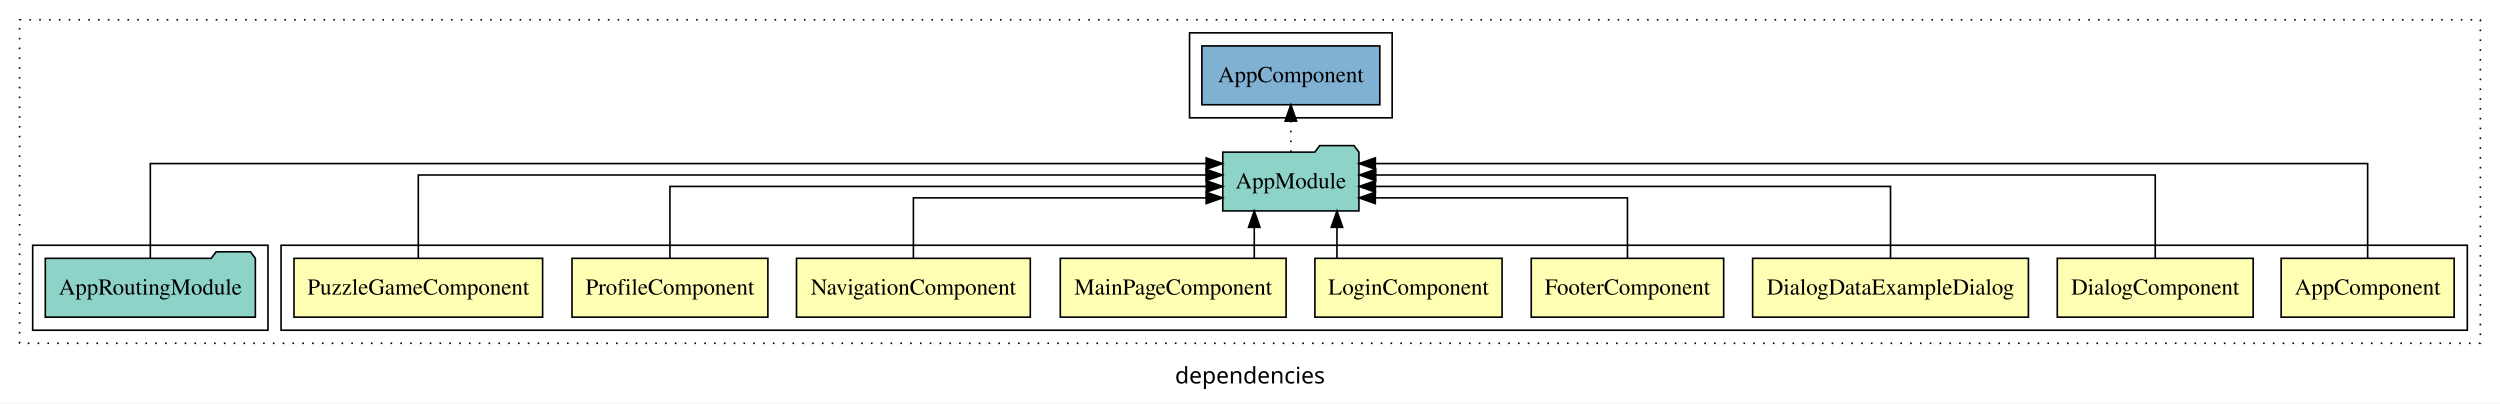
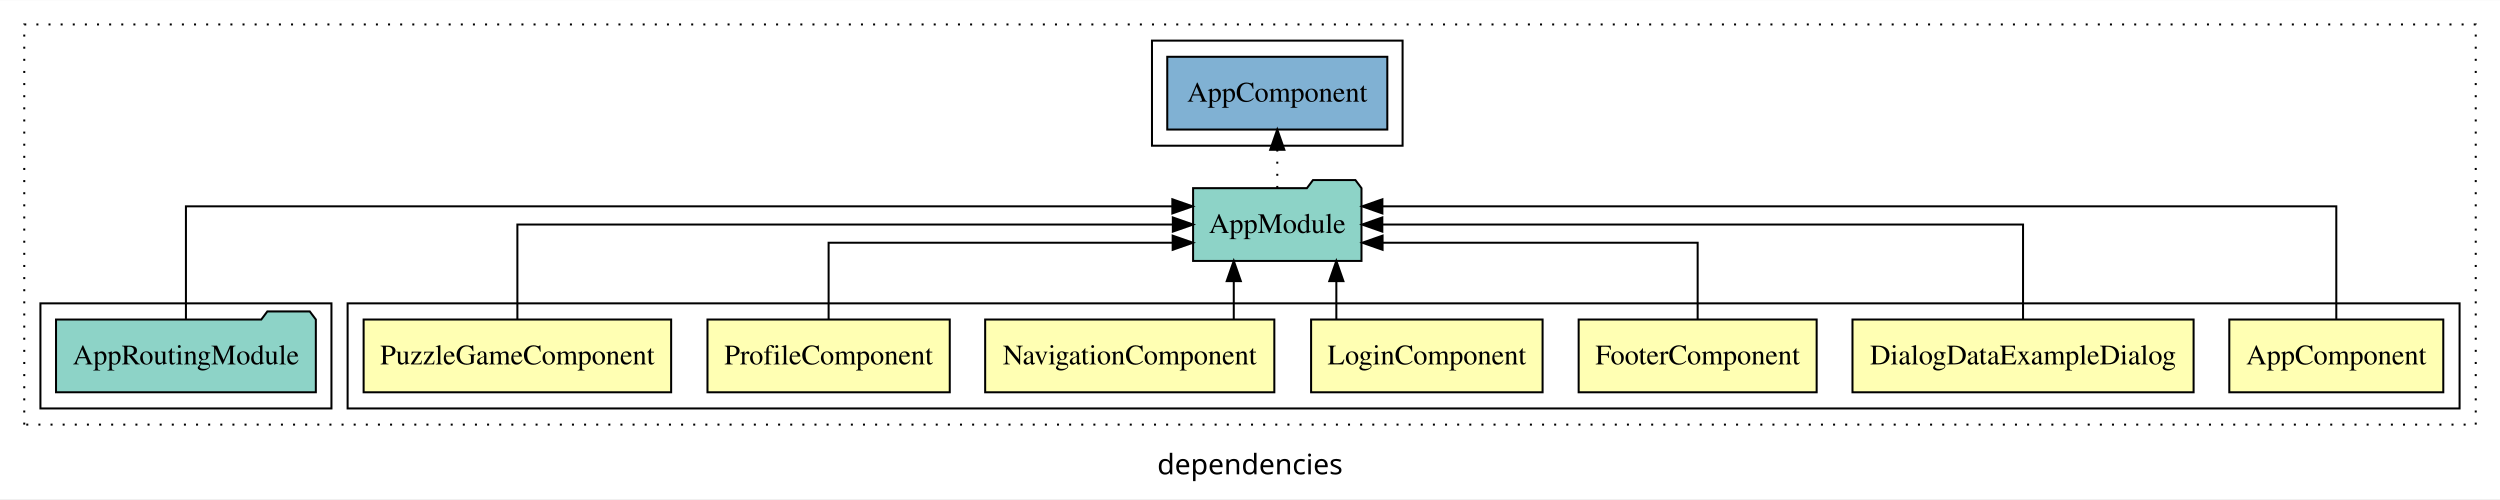
- <svg xmlns="http://www.w3.org/2000/svg" width="1530pt" height="247pt" viewBox="0.00 0.00 1530.00 246.80">
+ <svg xmlns="http://www.w3.org/2000/svg" width="1237pt" height="247pt" viewBox="0.00 0.00 1237.00 246.80">
  <g id="graph0" class="graph" transform="scale(1 1) rotate(0) translate(4 242.8)">
-     <polygon fill="white" stroke="transparent" points="-4,4 -4,-242.8 1526,-242.8 1526,4 -4,4" />
-     <text text-anchor="middle" x="761" y="-8.2" font-family="sans-serif" font-size="14.00">dependencies</text>
+     <polygon fill="white" stroke="transparent" points="-4,4 -4,-242.8 1233,-242.8 1233,4 -4,4" />
+     <text text-anchor="middle" x="614.5" y="-8.2" font-family="sans-serif" font-size="14.00">dependencies</text>
    <g id="clust1" class="cluster">
-       <polygon fill="none" stroke="black" stroke-dasharray="1,5" points="8,-32.8 8,-230.8 1514,-230.8 1514,-32.8 8,-32.8" />
+       <polygon fill="none" stroke="black" stroke-dasharray="1,5" points="8,-32.8 8,-230.8 1221,-230.8 1221,-32.8 8,-32.8" />
    </g>
    <g id="clust2" class="cluster">
-       <polygon fill="none" stroke="black" points="168,-40.8 168,-92.8 1506,-92.8 1506,-40.8 168,-40.8" />
+       <polygon fill="none" stroke="black" points="168,-40.8 168,-92.8 1213,-92.8 1213,-40.8 168,-40.8" />
+     </g>
+     <g id="clust10" class="cluster">
+       <polygon fill="none" stroke="black" points="16,-40.8 16,-92.8 160,-92.8 160,-40.8 16,-40.8" />
    </g>
    <g id="clust12" class="cluster">
-       <polygon fill="none" stroke="black" points="16,-40.8 16,-92.8 160,-92.8 160,-40.8 16,-40.8" />
-     </g>
-     <g id="clust14" class="cluster">
-       <polygon fill="none" stroke="black" points="724,-170.8 724,-222.8 848,-222.8 848,-170.8 724,-170.8" />
+       <polygon fill="none" stroke="black" points="566,-170.8 566,-222.8 690,-222.8 690,-170.8 566,-170.8" />
    </g>
    <g id="node1" class="node">
-       <polygon fill="#ffffb3" stroke="black" points="1497.94,-84.8 1392.06,-84.8 1392.06,-48.8 1497.94,-48.8 1497.94,-84.8" />
-       <text text-anchor="middle" x="1445" y="-62.6" font-family="Times,serif" font-size="14.00">AppComponent</text>
+       <polygon fill="#ffffb3" stroke="black" points="1204.94,-84.8 1099.06,-84.8 1099.06,-48.8 1204.94,-48.8 1204.94,-84.8" />
+       <text text-anchor="middle" x="1152" y="-62.6" font-family="Times,serif" font-size="14.00">AppComponent</text>
    </g>
-     <g id="node10" class="node">
-       <polygon fill="#8dd3c7" stroke="black" points="827.66,-149.8 824.66,-153.8 803.66,-153.8 800.66,-149.8 744.34,-149.8 744.34,-113.8 827.66,-113.8 827.66,-149.8" />
-       <text text-anchor="middle" x="786" y="-127.6" font-family="Times,serif" font-size="14.00">AppModule</text>
+     <g id="node8" class="node">
+       <polygon fill="#8dd3c7" stroke="black" points="669.66,-149.8 666.66,-153.8 645.66,-153.8 642.66,-149.8 586.34,-149.8 586.34,-113.8 669.66,-113.8 669.66,-149.8" />
+       <text text-anchor="middle" x="628" y="-127.6" font-family="Times,serif" font-size="14.00">AppModule</text>
    </g>
    <g id="edge1" class="edge">
-       <path fill="none" stroke="black" d="M1445,-84.81C1445,-107.29 1445,-142.8 1445,-142.8 1445,-142.8 837.72,-142.8 837.72,-142.8" />
-       <polygon fill="black" stroke="black" points="837.72,-139.3 827.72,-142.8 837.72,-146.3 837.72,-139.3" />
+       <path fill="none" stroke="black" d="M1152,-85.09C1152,-107.01 1152,-140.8 1152,-140.8 1152,-140.8 680,-140.8 680,-140.8" />
+       <polygon fill="black" stroke="black" points="680,-137.3 670,-140.8 680,-144.3 680,-137.3" />
    </g>
    <g id="node2" class="node">
-       <polygon fill="#ffffb3" stroke="black" points="1374.94,-84.8 1255.06,-84.8 1255.06,-48.8 1374.94,-48.8 1374.94,-84.8" />
-       <text text-anchor="middle" x="1315" y="-62.6" font-family="Times,serif" font-size="14.00">DialogComponent</text>
+       <polygon fill="#ffffb3" stroke="black" points="1081.39,-84.8 912.61,-84.8 912.61,-48.8 1081.39,-48.8 1081.39,-84.8" />
+       <text text-anchor="middle" x="997" y="-62.6" font-family="Times,serif" font-size="14.00">DialogDataExampleDialog</text>
    </g>
    <g id="edge2" class="edge">
-       <path fill="none" stroke="black" d="M1315,-84.93C1315,-105.37 1315,-135.8 1315,-135.8 1315,-135.8 837.95,-135.8 837.95,-135.8" />
-       <polygon fill="black" stroke="black" points="837.95,-132.3 827.95,-135.8 837.95,-139.3 837.95,-132.3" />
+       <path fill="none" stroke="black" d="M997,-84.91C997,-104.14 997,-131.8 997,-131.8 997,-131.8 679.97,-131.8 679.97,-131.8" />
+       <polygon fill="black" stroke="black" points="679.97,-128.3 669.97,-131.8 679.97,-135.3 679.97,-128.3" />
    </g>
    <g id="node3" class="node">
-       <polygon fill="#ffffb3" stroke="black" points="1237.39,-84.8 1068.61,-84.8 1068.61,-48.8 1237.39,-48.8 1237.39,-84.8" />
-       <text text-anchor="middle" x="1153" y="-62.6" font-family="Times,serif" font-size="14.00">DialogDataExampleDialog</text>
+       <polygon fill="#ffffb3" stroke="black" points="894.88,-84.8 777.12,-84.8 777.12,-48.8 894.88,-48.8 894.88,-84.8" />
+       <text text-anchor="middle" x="836" y="-62.6" font-family="Times,serif" font-size="14.00">FooterComponent</text>
    </g>
    <g id="edge3" class="edge">
-       <path fill="none" stroke="black" d="M1153,-85.07C1153,-103.36 1153,-128.8 1153,-128.8 1153,-128.8 837.74,-128.8 837.74,-128.8" />
-       <polygon fill="black" stroke="black" points="837.74,-125.3 827.74,-128.8 837.74,-132.3 837.74,-125.3" />
+       <path fill="none" stroke="black" d="M836,-84.83C836,-101.2 836,-122.8 836,-122.8 836,-122.8 680.09,-122.8 680.09,-122.8" />
+       <polygon fill="black" stroke="black" points="680.09,-119.3 670.09,-122.8 680.09,-126.3 680.09,-119.3" />
    </g>
    <g id="node4" class="node">
-       <polygon fill="#ffffb3" stroke="black" points="1050.88,-84.8 933.12,-84.8 933.12,-48.8 1050.88,-48.8 1050.88,-84.8" />
-       <text text-anchor="middle" x="992" y="-62.6" font-family="Times,serif" font-size="14.00">FooterComponent</text>
+       <polygon fill="#ffffb3" stroke="black" points="759.27,-84.8 644.73,-84.8 644.73,-48.8 759.27,-48.8 759.27,-84.8" />
+       <text text-anchor="middle" x="702" y="-62.6" font-family="Times,serif" font-size="14.00">LoginComponent</text>
    </g>
    <g id="edge4" class="edge">
-       <path fill="none" stroke="black" d="M992,-84.81C992,-100.85 992,-121.8 992,-121.8 992,-121.8 837.69,-121.8 837.69,-121.8" />
-       <polygon fill="black" stroke="black" points="837.69,-118.3 827.69,-121.8 837.69,-125.3 837.69,-118.3" />
+       <path fill="none" stroke="black" d="M657.22,-84.91C657.22,-84.91 657.22,-103.79 657.22,-103.79" />
+       <polygon fill="black" stroke="black" points="653.72,-103.79 657.22,-113.79 660.72,-103.79 653.72,-103.79" />
    </g>
    <g id="node5" class="node">
-       <polygon fill="#ffffb3" stroke="black" points="915.27,-84.8 800.73,-84.8 800.73,-48.8 915.27,-48.8 915.27,-84.8" />
-       <text text-anchor="middle" x="858" y="-62.6" font-family="Times,serif" font-size="14.00">LoginComponent</text>
-     </g>
-     <g id="edge5" class="edge">
-       <path fill="none" stroke="black" d="M814.22,-84.91C814.22,-84.91 814.22,-103.79 814.22,-103.79" />
-       <polygon fill="black" stroke="black" points="810.72,-103.79 814.22,-113.79 817.72,-103.79 810.72,-103.79" />
-     </g>
-     <g id="node6" class="node">
-       <polygon fill="#ffffb3" stroke="black" points="783.1,-84.8 644.9,-84.8 644.9,-48.8 783.1,-48.8 783.1,-84.8" />
-       <text text-anchor="middle" x="714" y="-62.6" font-family="Times,serif" font-size="14.00">MainPageComponent</text>
-     </g>
-     <g id="edge6" class="edge">
-       <path fill="none" stroke="black" d="M763.61,-84.91C763.61,-84.91 763.61,-103.79 763.61,-103.79" />
-       <polygon fill="black" stroke="black" points="760.11,-103.79 763.61,-113.79 767.11,-103.79 760.11,-103.79" />
-     </g>
-     <g id="node7" class="node">
      <polygon fill="#ffffb3" stroke="black" points="626.54,-84.8 483.46,-84.8 483.46,-48.8 626.54,-48.8 626.54,-84.8" />
      <text text-anchor="middle" x="555" y="-62.6" font-family="Times,serif" font-size="14.00">NavigationComponent</text>
    </g>
-     <g id="edge7" class="edge">
-       <path fill="none" stroke="black" d="M555,-84.81C555,-100.85 555,-121.8 555,-121.8 555,-121.8 734.17,-121.8 734.17,-121.8" />
-       <polygon fill="black" stroke="black" points="734.17,-125.3 744.17,-121.8 734.17,-118.3 734.17,-125.3" />
+     <g id="edge5" class="edge">
+       <path fill="none" stroke="black" d="M606.47,-84.91C606.47,-84.91 606.47,-103.79 606.47,-103.79" />
+       <polygon fill="black" stroke="black" points="602.97,-103.79 606.47,-113.79 609.97,-103.79 602.97,-103.79" />
    </g>
-     <g id="node8" class="node">
+     <g id="node6" class="node">
      <polygon fill="#ffffb3" stroke="black" points="465.94,-84.8 346.06,-84.8 346.06,-48.8 465.94,-48.8 465.94,-84.8" />
      <text text-anchor="middle" x="406" y="-62.6" font-family="Times,serif" font-size="14.00">ProfileComponent</text>
    </g>
-     <g id="edge8" class="edge">
-       <path fill="none" stroke="black" d="M406,-85.07C406,-103.36 406,-128.8 406,-128.8 406,-128.8 734.25,-128.8 734.25,-128.8" />
-       <polygon fill="black" stroke="black" points="734.25,-132.3 744.25,-128.8 734.25,-125.3 734.25,-132.3" />
+     <g id="edge6" class="edge">
+       <path fill="none" stroke="black" d="M406,-84.83C406,-101.2 406,-122.8 406,-122.8 406,-122.8 576.24,-122.8 576.24,-122.8" />
+       <polygon fill="black" stroke="black" points="576.24,-126.3 586.24,-122.8 576.24,-119.3 576.24,-126.3" />
    </g>
-     <g id="node9" class="node">
+     <g id="node7" class="node">
      <polygon fill="#ffffb3" stroke="black" points="328.08,-84.8 175.92,-84.8 175.92,-48.8 328.08,-48.8 328.08,-84.8" />
      <text text-anchor="middle" x="252" y="-62.6" font-family="Times,serif" font-size="14.00">PuzzleGameComponent</text>
    </g>
+     <g id="edge7" class="edge">
+       <path fill="none" stroke="black" d="M252,-84.91C252,-104.14 252,-131.8 252,-131.8 252,-131.8 576.32,-131.8 576.32,-131.8" />
+       <polygon fill="black" stroke="black" points="576.32,-135.3 586.32,-131.8 576.32,-128.3 576.32,-135.3" />
+     </g>
+     <g id="node10" class="node">
+       <polygon fill="#80b1d3" stroke="black" points="682.44,-214.8 573.56,-214.8 573.56,-178.8 682.44,-178.8 682.44,-214.8" />
+       <text text-anchor="middle" x="628" y="-192.6" font-family="Times,serif" font-size="14.00">AppComponent </text>
+     </g>
    <g id="edge9" class="edge">
-       <path fill="none" stroke="black" d="M252,-84.93C252,-105.37 252,-135.8 252,-135.8 252,-135.8 734.1,-135.8 734.1,-135.8" />
-       <polygon fill="black" stroke="black" points="734.1,-139.3 744.1,-135.8 734.1,-132.3 734.1,-139.3" />
+       <path fill="none" stroke="black" stroke-dasharray="1,5" d="M628,-149.91C628,-149.91 628,-168.79 628,-168.79" />
+       <polygon fill="black" stroke="black" points="624.5,-168.79 628,-178.79 631.5,-168.79 624.5,-168.79" />
    </g>
-     <g id="node12" class="node">
-       <polygon fill="#80b1d3" stroke="black" points="840.44,-214.8 731.56,-214.8 731.56,-178.8 840.44,-178.8 840.44,-214.8" />
-       <text text-anchor="middle" x="786" y="-192.6" font-family="Times,serif" font-size="14.00">AppComponent </text>
-     </g>
-     <g id="edge11" class="edge">
-       <path fill="none" stroke="black" stroke-dasharray="1,5" d="M786,-149.91C786,-149.91 786,-168.79 786,-168.79" />
-       <polygon fill="black" stroke="black" points="782.5,-168.79 786,-178.79 789.5,-168.79 782.5,-168.79" />
-     </g>
-     <g id="node11" class="node">
+     <g id="node9" class="node">
      <polygon fill="#8dd3c7" stroke="black" points="152.28,-84.8 149.28,-88.8 128.28,-88.8 125.28,-84.8 23.72,-84.8 23.72,-48.8 152.28,-48.8 152.28,-84.8" />
      <text text-anchor="middle" x="88" y="-62.6" font-family="Times,serif" font-size="14.00">AppRoutingModule</text>
    </g>
-     <g id="edge10" class="edge">
-       <path fill="none" stroke="black" d="M88,-84.81C88,-107.29 88,-142.8 88,-142.8 88,-142.8 734.17,-142.8 734.17,-142.8" />
-       <polygon fill="black" stroke="black" points="734.17,-146.3 744.17,-142.8 734.17,-139.3 734.17,-146.3" />
+     <g id="edge8" class="edge">
+       <path fill="none" stroke="black" d="M88,-85.09C88,-107.01 88,-140.8 88,-140.8 88,-140.8 576.08,-140.8 576.08,-140.8" />
+       <polygon fill="black" stroke="black" points="576.08,-144.3 586.08,-140.8 576.08,-137.3 576.08,-144.3" />
    </g>
  </g>
</svg>
